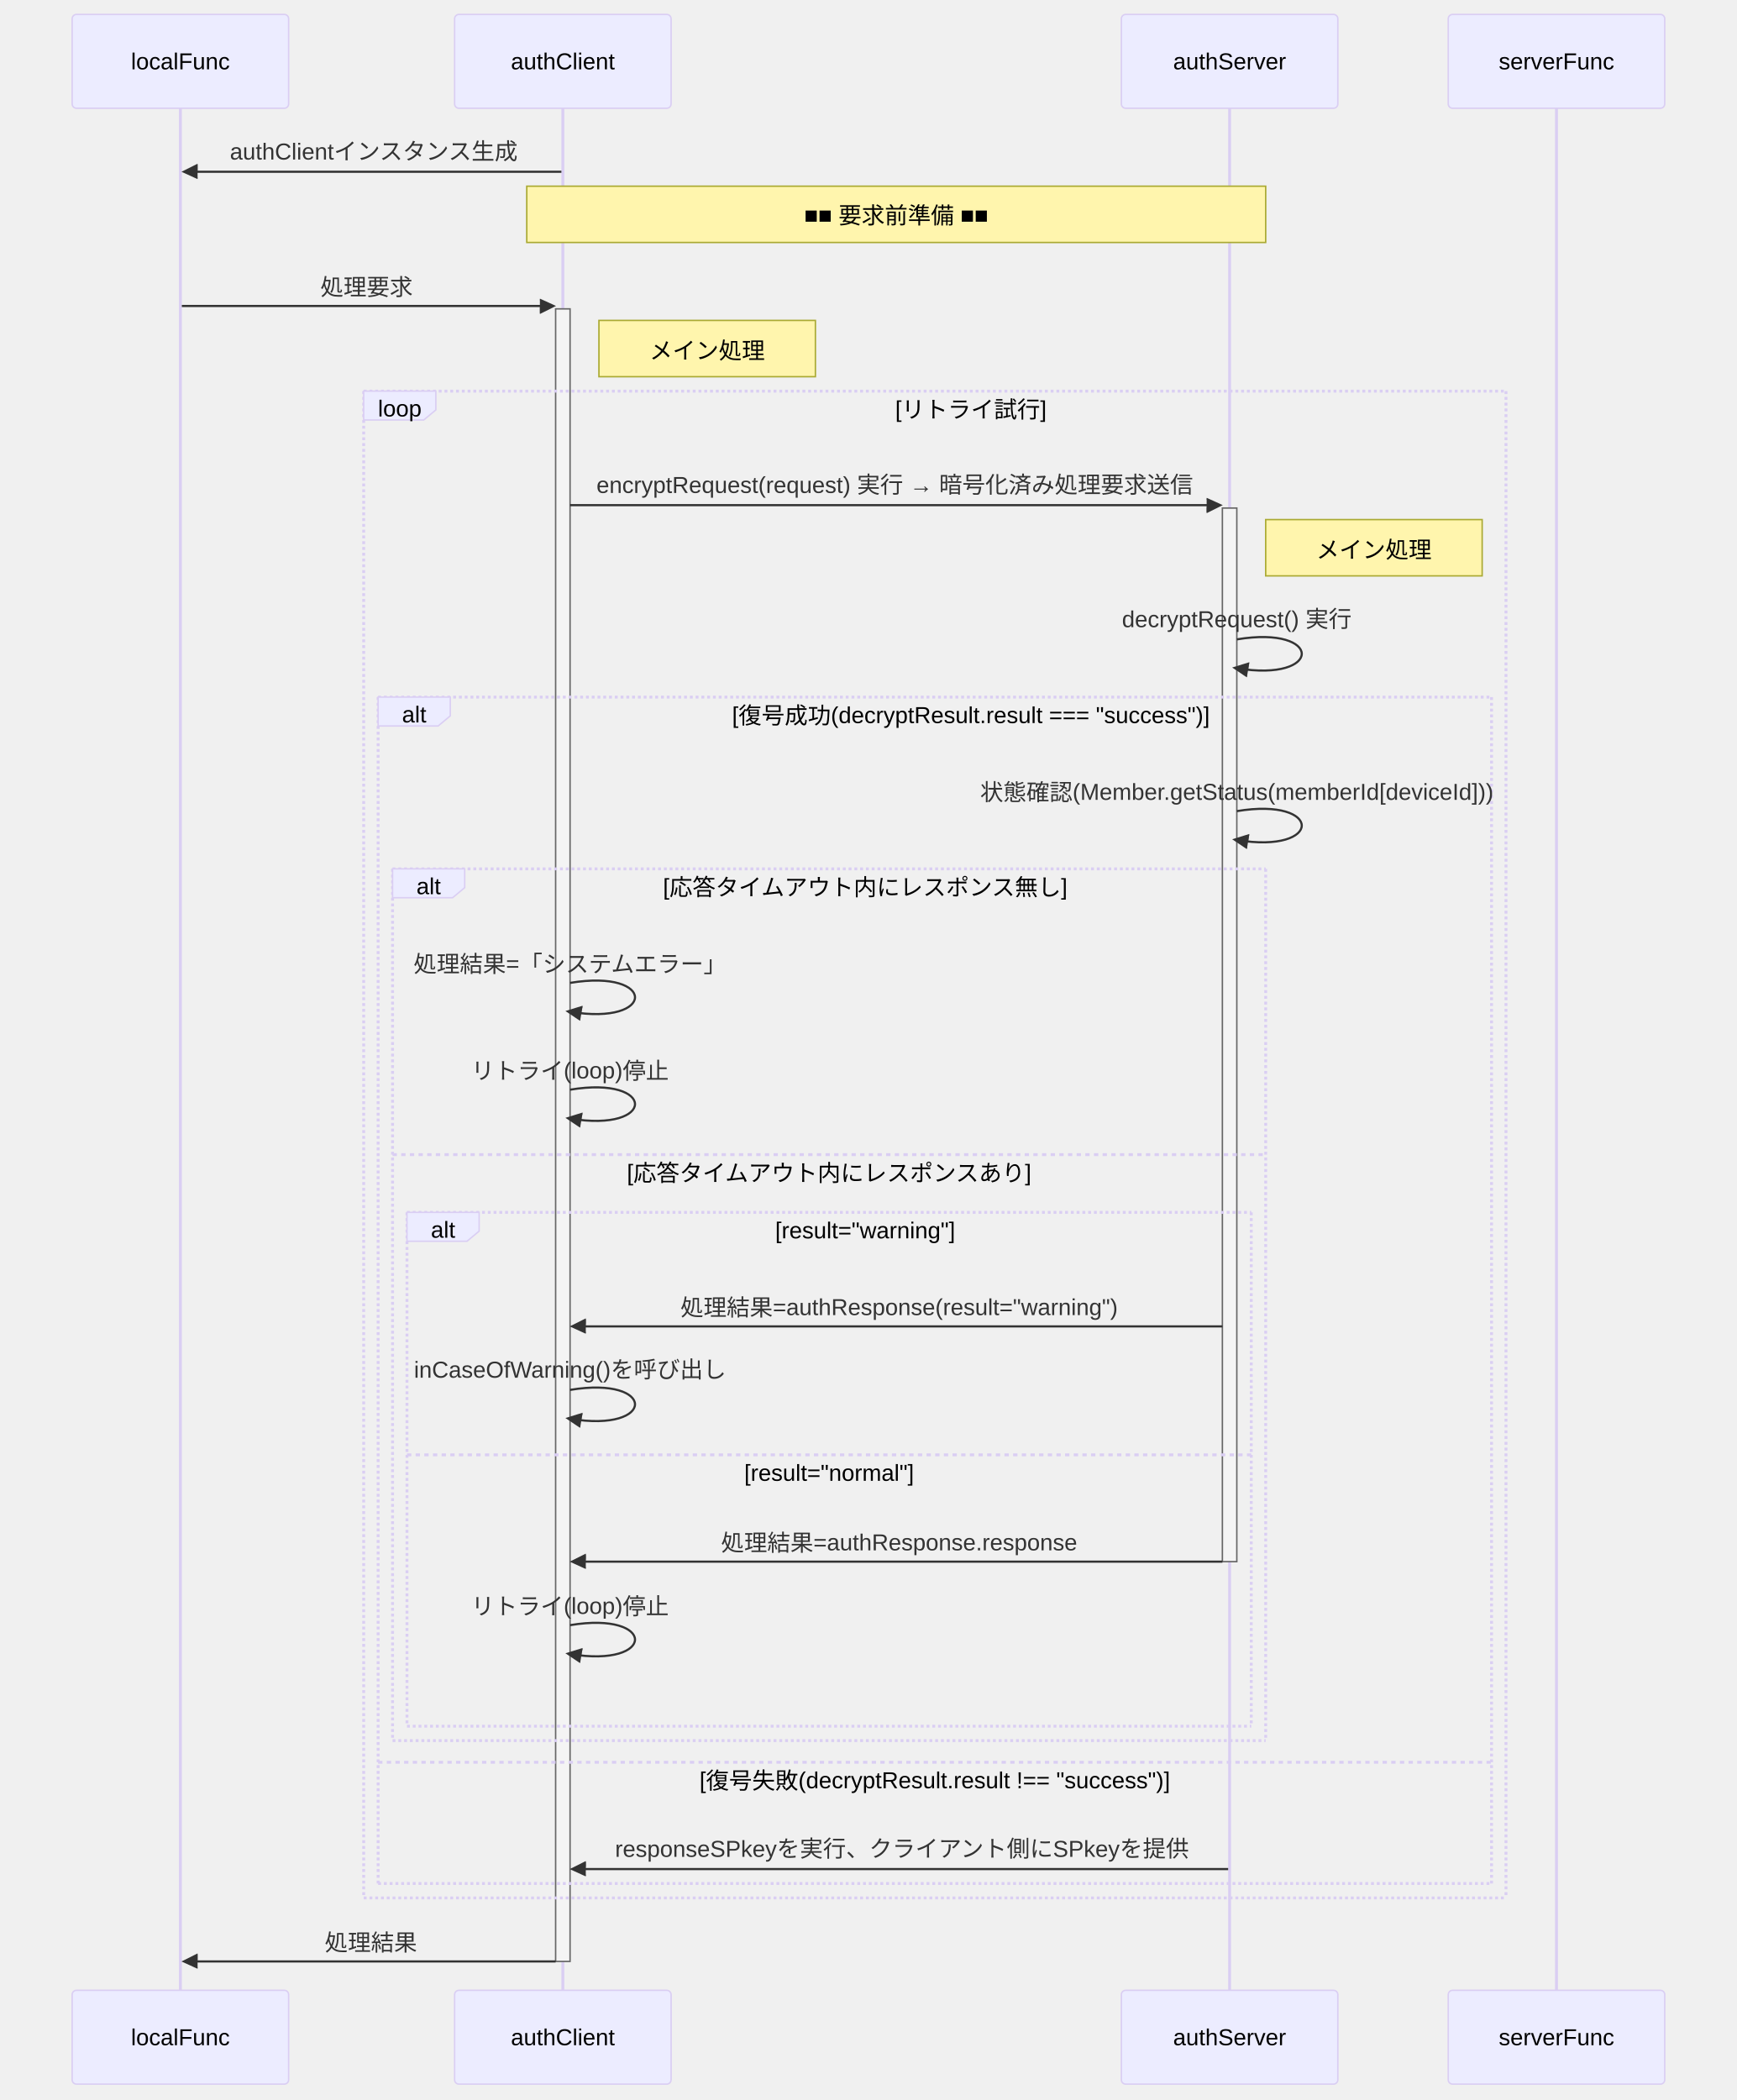
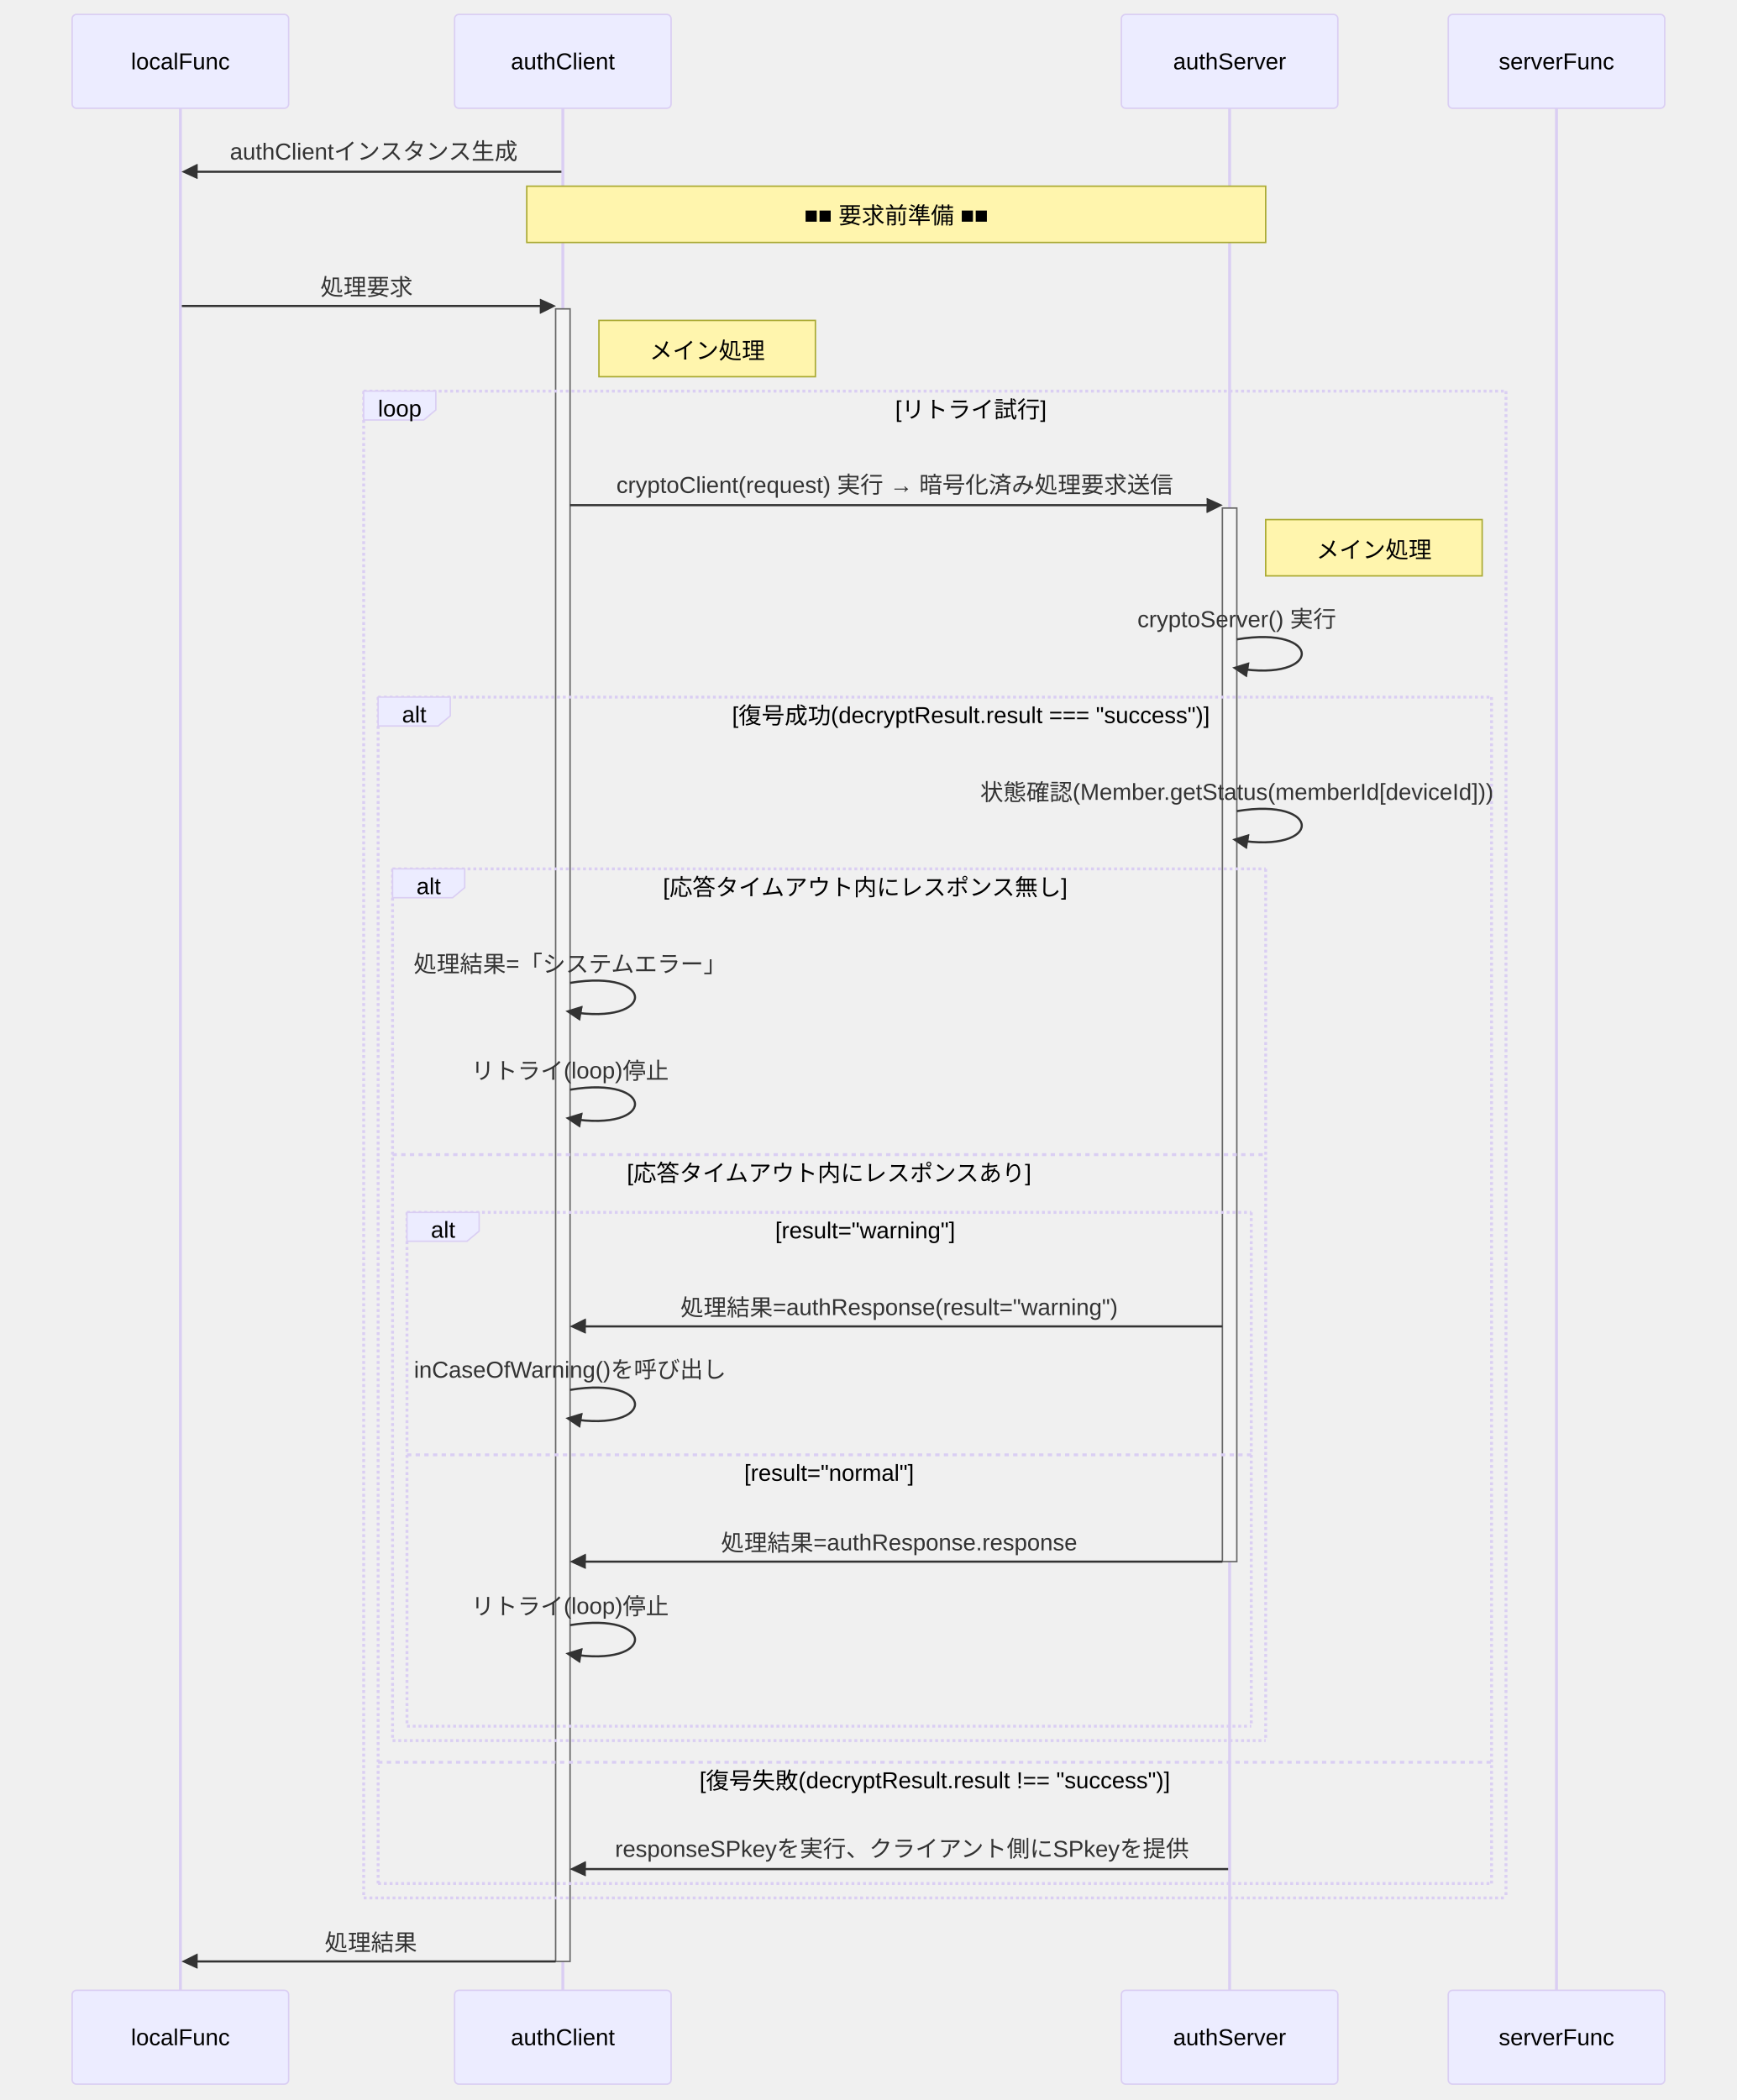
<svg xmlns="http://www.w3.org/2000/svg" aria-roledescription="sequence" role="graphics-document document" viewBox="-50 -10 1203.5 1455" style="max-width: 1203.5px; background-color: white;" width="100%" id="my-svg">
  <g>
    <rect class="actor actor-bottom" ry="3" rx="3" name="serverFunc" height="65" width="150" stroke="#666" fill="#eaeaea" y="1369" x="953.5" />
    <text style="text-anchor: middle; font-size: 16px; font-weight: 400;" class="actor actor-box" alignment-baseline="central" dominant-baseline="central" y="1401.5" x="1028.5">
      <tspan dy="0" x="1028.5">serverFunc</tspan>
    </text>
  </g>
  <g>
    <rect class="actor actor-bottom" ry="3" rx="3" name="authServer" height="65" width="150" stroke="#666" fill="#eaeaea" y="1369" x="727" />
    <text style="text-anchor: middle; font-size: 16px; font-weight: 400;" class="actor actor-box" alignment-baseline="central" dominant-baseline="central" y="1401.5" x="802">
      <tspan dy="0" x="802">authServer</tspan>
    </text>
  </g>
  <g>
    <rect class="actor actor-bottom" ry="3" rx="3" name="authClient" height="65" width="150" stroke="#666" fill="#eaeaea" y="1369" x="265" />
    <text style="text-anchor: middle; font-size: 16px; font-weight: 400;" class="actor actor-box" alignment-baseline="central" dominant-baseline="central" y="1401.5" x="340">
      <tspan dy="0" x="340">authClient</tspan>
    </text>
  </g>
  <g>
    <rect class="actor actor-bottom" ry="3" rx="3" name="localFunc" height="65" width="150" stroke="#666" fill="#eaeaea" y="1369" x="0" />
    <text style="text-anchor: middle; font-size: 16px; font-weight: 400;" class="actor actor-box" alignment-baseline="central" dominant-baseline="central" y="1401.5" x="75">
      <tspan dy="0" x="75">localFunc</tspan>
    </text>
  </g>
  <g>
    <line name="serverFunc" stroke="#999" stroke-width="0.5px" class="actor-line 200" y2="1369" x2="1028.5" y1="5" x1="1028.5" id="actor3" />
    <g id="root-3">
      <rect class="actor actor-top" ry="3" rx="3" name="serverFunc" height="65" width="150" stroke="#666" fill="#eaeaea" y="0" x="953.5" />
      <text style="text-anchor: middle; font-size: 16px; font-weight: 400;" class="actor actor-box" alignment-baseline="central" dominant-baseline="central" y="32.5" x="1028.5">
        <tspan dy="0" x="1028.5">serverFunc</tspan>
      </text>
    </g>
  </g>
  <g>
    <line name="authServer" stroke="#999" stroke-width="0.5px" class="actor-line 200" y2="1369" x2="802" y1="5" x1="802" id="actor2" />
    <g id="root-2">
      <rect class="actor actor-top" ry="3" rx="3" name="authServer" height="65" width="150" stroke="#666" fill="#eaeaea" y="0" x="727" />
      <text style="text-anchor: middle; font-size: 16px; font-weight: 400;" class="actor actor-box" alignment-baseline="central" dominant-baseline="central" y="32.5" x="802">
        <tspan dy="0" x="802">authServer</tspan>
      </text>
    </g>
  </g>
  <g>
    <line name="authClient" stroke="#999" stroke-width="0.5px" class="actor-line 200" y2="1369" x2="340" y1="5" x1="340" id="actor1" />
    <g id="root-1">
      <rect class="actor actor-top" ry="3" rx="3" name="authClient" height="65" width="150" stroke="#666" fill="#eaeaea" y="0" x="265" />
      <text style="text-anchor: middle; font-size: 16px; font-weight: 400;" class="actor actor-box" alignment-baseline="central" dominant-baseline="central" y="32.5" x="340">
        <tspan dy="0" x="340">authClient</tspan>
      </text>
    </g>
  </g>
  <g>
    <line name="localFunc" stroke="#999" stroke-width="0.5px" class="actor-line 200" y2="1369" x2="75" y1="5" x1="75" id="actor0" />
    <g id="root-0">
      <rect class="actor actor-top" ry="3" rx="3" name="localFunc" height="65" width="150" stroke="#666" fill="#eaeaea" y="0" x="0" />
      <text style="text-anchor: middle; font-size: 16px; font-weight: 400;" class="actor actor-box" alignment-baseline="central" dominant-baseline="central" y="32.5" x="75">
        <tspan dy="0" x="75">localFunc</tspan>
      </text>
    </g>
  </g>
  <style>#my-svg{font-family:"trebuchet ms",verdana,arial,sans-serif;font-size:16px;fill:#333;}#my-svg .error-icon{fill:#552222;}#my-svg .error-text{fill:#552222;stroke:#552222;}#my-svg .edge-thickness-normal{stroke-width:1px;}#my-svg .edge-thickness-thick{stroke-width:3.5px;}#my-svg .edge-pattern-solid{stroke-dasharray:0;}#my-svg .edge-thickness-invisible{stroke-width:0;fill:none;}#my-svg .edge-pattern-dashed{stroke-dasharray:3;}#my-svg .edge-pattern-dotted{stroke-dasharray:2;}#my-svg .marker{fill:#333333;stroke:#333333;}#my-svg .marker.cross{stroke:#333333;}#my-svg svg{font-family:"trebuchet ms",verdana,arial,sans-serif;font-size:16px;}#my-svg p{margin:0;}#my-svg .actor{stroke:hsl(259.626, 59.777%, 87.902%);fill:#ECECFF;}#my-svg text.actor&gt;tspan{fill:black;stroke:none;}#my-svg .actor-line{stroke:hsl(259.626, 59.777%, 87.902%);}#my-svg .messageLine0{stroke-width:1.5;stroke-dasharray:none;stroke:#333;}#my-svg .messageLine1{stroke-width:1.5;stroke-dasharray:2,2;stroke:#333;}#my-svg #arrowhead path{fill:#333;stroke:#333;}#my-svg .sequenceNumber{fill:white;}#my-svg #sequencenumber{fill:#333;}#my-svg #crosshead path{fill:#333;stroke:#333;}#my-svg .messageText{fill:#333;stroke:none;}#my-svg .labelBox{stroke:hsl(259.626, 59.777%, 87.902%);fill:#ECECFF;}#my-svg .labelText,#my-svg .labelText&gt;tspan{fill:black;stroke:none;}#my-svg .loopText,#my-svg .loopText&gt;tspan{fill:black;stroke:none;}#my-svg .loopLine{stroke-width:2px;stroke-dasharray:2,2;stroke:hsl(259.626, 59.777%, 87.902%);fill:hsl(259.626, 59.777%, 87.902%);}#my-svg .note{stroke:#aaaa33;fill:#fff5ad;}#my-svg .noteText,#my-svg .noteText&gt;tspan{fill:black;stroke:none;}#my-svg .activation0{fill:#f4f4f4;stroke:#666;}#my-svg .activation1{fill:#f4f4f4;stroke:#666;}#my-svg .activation2{fill:#f4f4f4;stroke:#666;}#my-svg .actorPopupMenu{position:absolute;}#my-svg .actorPopupMenuPanel{position:absolute;fill:#ECECFF;box-shadow:0px 8px 16px 0px rgba(0,0,0,0.2);filter:drop-shadow(3px 5px 2px rgb(0 0 0 / 0.4));}#my-svg .actor-man line{stroke:hsl(259.626, 59.777%, 87.902%);fill:#ECECFF;}#my-svg .actor-man circle,#my-svg line{stroke:hsl(259.626, 59.777%, 87.902%);fill:#ECECFF;stroke-width:2px;}#my-svg :root{--mermaid-font-family:"trebuchet ms",verdana,arial,sans-serif;}</style>
  <g />
  <defs>
    <symbol height="24" width="24" id="computer">
      <path d="M2 2v13h20v-13h-20zm18 11h-16v-9h16v9zm-10.228 6l.466-1h3.524l.467 1h-4.457zm14.228 3h-24l2-6h2.104l-1.33 4h18.45l-1.297-4h2.073l2 6zm-5-10h-14v-7h14v7z" transform="scale(.5)" />
    </symbol>
  </defs>
  <defs>
    <symbol clip-rule="evenodd" fill-rule="evenodd" id="database">
      <path d="M12.258.001l.256.004.255.005.253.008.251.01.249.012.247.015.246.016.242.019.241.02.239.023.236.024.233.027.231.028.229.031.225.032.223.034.22.036.217.038.214.04.211.041.208.043.205.045.201.046.198.048.194.05.191.051.187.053.183.054.18.056.175.057.172.059.168.06.163.061.16.063.155.064.15.066.074.033.073.033.071.034.07.034.069.035.068.035.067.035.066.035.064.036.064.036.062.036.06.036.06.037.058.037.058.037.055.038.055.038.053.038.052.038.051.039.05.039.048.039.047.039.045.04.044.04.043.04.041.04.04.041.039.041.037.041.036.041.034.041.033.042.032.042.03.042.029.042.027.042.026.043.024.043.023.043.021.043.02.043.018.044.017.043.015.044.013.044.012.044.011.045.009.044.007.045.006.045.004.045.002.045.001.045v17l-.001.045-.002.045-.004.045-.006.045-.007.045-.009.044-.011.045-.012.044-.013.044-.015.044-.017.043-.018.044-.02.043-.021.043-.023.043-.024.043-.026.043-.027.042-.029.042-.03.042-.032.042-.033.042-.034.041-.036.041-.037.041-.039.041-.04.041-.041.04-.043.04-.044.04-.045.04-.047.039-.048.039-.05.039-.051.039-.052.038-.053.038-.055.038-.055.038-.058.037-.058.037-.06.037-.06.036-.062.036-.064.036-.064.036-.066.035-.067.035-.068.035-.069.035-.07.034-.071.034-.073.033-.074.033-.15.066-.155.064-.16.063-.163.061-.168.06-.172.059-.175.057-.18.056-.183.054-.187.053-.191.051-.194.05-.198.048-.201.046-.205.045-.208.043-.211.041-.214.04-.217.038-.22.036-.223.034-.225.032-.229.031-.231.028-.233.027-.236.024-.239.023-.241.02-.242.019-.246.016-.247.015-.249.012-.251.01-.253.008-.255.005-.256.004-.258.001-.258-.001-.256-.004-.255-.005-.253-.008-.251-.01-.249-.012-.247-.015-.245-.016-.243-.019-.241-.02-.238-.023-.236-.024-.234-.027-.231-.028-.228-.031-.226-.032-.223-.034-.22-.036-.217-.038-.214-.04-.211-.041-.208-.043-.204-.045-.201-.046-.198-.048-.195-.05-.19-.051-.187-.053-.184-.054-.179-.056-.176-.057-.172-.059-.167-.06-.164-.061-.159-.063-.155-.064-.151-.066-.074-.033-.072-.033-.072-.034-.07-.034-.069-.035-.068-.035-.067-.035-.066-.035-.064-.036-.063-.036-.062-.036-.061-.036-.06-.037-.058-.037-.057-.037-.056-.038-.055-.038-.053-.038-.052-.038-.051-.039-.049-.039-.049-.039-.046-.039-.046-.04-.044-.04-.043-.04-.041-.04-.04-.041-.039-.041-.037-.041-.036-.041-.034-.041-.033-.042-.032-.042-.03-.042-.029-.042-.027-.042-.026-.043-.024-.043-.023-.043-.021-.043-.02-.043-.018-.044-.017-.043-.015-.044-.013-.044-.012-.044-.011-.045-.009-.044-.007-.045-.006-.045-.004-.045-.002-.045-.001-.045v-17l.001-.045.002-.045.004-.045.006-.045.007-.045.009-.044.011-.045.012-.044.013-.044.015-.044.017-.043.018-.044.02-.043.021-.043.023-.043.024-.043.026-.043.027-.042.029-.042.03-.042.032-.042.033-.042.034-.041.036-.041.037-.041.039-.041.04-.041.041-.04.043-.04.044-.04.046-.04.046-.039.049-.039.049-.039.051-.039.052-.038.053-.038.055-.038.056-.038.057-.037.058-.037.06-.037.061-.036.062-.036.063-.036.064-.036.066-.035.067-.035.068-.035.069-.035.07-.034.072-.034.072-.033.074-.033.151-.066.155-.064.159-.063.164-.061.167-.06.172-.059.176-.057.179-.056.184-.054.187-.053.19-.051.195-.05.198-.048.201-.046.204-.045.208-.043.211-.041.214-.04.217-.038.22-.036.223-.034.226-.032.228-.031.231-.028.234-.027.236-.024.238-.023.241-.02.243-.019.245-.016.247-.015.249-.012.251-.01.253-.008.255-.005.256-.004.258-.001.258.001zm-9.258 20.499v.01l.001.021.003.021.004.022.005.021.006.022.007.022.009.023.01.022.011.023.012.023.013.023.015.023.016.024.017.023.018.024.019.024.021.024.022.025.023.024.024.025.052.049.056.05.061.051.066.051.07.051.075.051.079.052.084.052.088.052.092.052.097.052.102.051.105.052.11.052.114.051.119.051.123.051.127.05.131.05.135.05.139.048.144.049.147.047.152.047.155.047.16.045.163.045.167.043.171.043.176.041.178.041.183.039.187.039.19.037.194.035.197.035.202.033.204.031.209.03.212.029.216.027.219.025.222.024.226.021.23.02.233.018.236.016.24.015.243.012.246.01.249.008.253.005.256.004.259.001.26-.001.257-.004.254-.005.25-.008.247-.011.244-.012.241-.014.237-.016.233-.018.231-.021.226-.021.224-.024.22-.026.216-.027.212-.028.21-.031.205-.031.202-.034.198-.034.194-.036.191-.037.187-.039.183-.04.179-.04.175-.042.172-.043.168-.044.163-.045.16-.046.155-.046.152-.047.148-.048.143-.049.139-.049.136-.05.131-.05.126-.05.123-.051.118-.052.114-.051.11-.052.106-.052.101-.052.096-.052.092-.052.088-.053.083-.051.079-.052.074-.052.07-.051.065-.051.06-.051.056-.05.051-.05.023-.024.023-.025.021-.024.02-.024.019-.024.018-.024.017-.024.015-.023.014-.024.013-.023.012-.023.01-.023.01-.022.008-.022.006-.022.006-.022.004-.022.004-.021.001-.021.001-.021v-4.127l-.077.055-.08.053-.083.054-.085.053-.087.052-.09.052-.093.051-.095.05-.097.05-.1.049-.102.049-.105.048-.106.047-.109.047-.111.046-.114.045-.115.045-.118.044-.12.043-.122.042-.124.042-.126.041-.128.04-.13.04-.132.038-.134.038-.135.037-.138.037-.139.035-.142.035-.143.034-.144.033-.147.032-.148.031-.15.03-.151.03-.153.029-.154.027-.156.027-.158.026-.159.025-.161.024-.162.023-.163.022-.165.021-.166.02-.167.019-.169.018-.169.017-.171.016-.173.015-.173.014-.175.013-.175.012-.177.011-.178.01-.179.008-.179.008-.181.006-.182.005-.182.004-.184.003-.184.002h-.37l-.184-.002-.184-.003-.182-.004-.182-.005-.181-.006-.179-.008-.179-.008-.178-.01-.176-.011-.176-.012-.175-.013-.173-.014-.172-.015-.171-.016-.17-.017-.169-.018-.167-.019-.166-.02-.165-.021-.163-.022-.162-.023-.161-.024-.159-.025-.157-.026-.156-.027-.155-.027-.153-.029-.151-.03-.15-.03-.148-.031-.146-.032-.145-.033-.143-.034-.141-.035-.14-.035-.137-.037-.136-.037-.134-.038-.132-.038-.13-.04-.128-.04-.126-.041-.124-.042-.122-.042-.12-.044-.117-.043-.116-.045-.113-.045-.112-.046-.109-.047-.106-.047-.105-.048-.102-.049-.1-.049-.097-.05-.095-.05-.093-.052-.09-.051-.087-.052-.085-.053-.083-.054-.08-.054-.077-.054v4.127zm0-5.654v.011l.001.021.003.021.004.021.005.022.006.022.007.022.009.022.01.022.011.023.012.023.013.023.015.024.016.023.017.024.018.024.019.024.021.024.022.024.023.025.024.024.052.05.056.05.061.05.066.051.07.051.075.052.079.051.084.052.088.052.092.052.097.052.102.052.105.052.11.051.114.051.119.052.123.05.127.051.131.05.135.049.139.049.144.048.147.048.152.047.155.046.16.045.163.045.167.044.171.042.176.042.178.04.183.04.187.038.19.037.194.036.197.034.202.033.204.032.209.03.212.028.216.027.219.025.222.024.226.022.23.02.233.018.236.016.24.014.243.012.246.01.249.008.253.006.256.003.259.001.26-.001.257-.003.254-.006.25-.008.247-.01.244-.012.241-.015.237-.016.233-.018.231-.02.226-.022.224-.024.22-.025.216-.027.212-.029.21-.03.205-.032.202-.033.198-.035.194-.036.191-.037.187-.039.183-.039.179-.041.175-.042.172-.043.168-.044.163-.045.16-.045.155-.047.152-.047.148-.048.143-.048.139-.05.136-.049.131-.05.126-.051.123-.051.118-.051.114-.052.11-.052.106-.052.101-.052.096-.052.092-.052.088-.052.083-.052.079-.052.074-.051.07-.052.065-.051.06-.05.056-.051.051-.049.023-.025.023-.024.021-.025.02-.024.019-.024.018-.024.017-.024.015-.023.014-.023.013-.024.012-.022.01-.023.01-.023.008-.022.006-.022.006-.022.004-.021.004-.022.001-.021.001-.021v-4.139l-.077.054-.08.054-.083.054-.085.052-.087.053-.09.051-.093.051-.095.051-.097.05-.1.049-.102.049-.105.048-.106.047-.109.047-.111.046-.114.045-.115.044-.118.044-.12.044-.122.042-.124.042-.126.041-.128.04-.13.039-.132.039-.134.038-.135.037-.138.036-.139.036-.142.035-.143.033-.144.033-.147.033-.148.031-.15.03-.151.03-.153.028-.154.028-.156.027-.158.026-.159.025-.161.024-.162.023-.163.022-.165.021-.166.02-.167.019-.169.018-.169.017-.171.016-.173.015-.173.014-.175.013-.175.012-.177.011-.178.009-.179.009-.179.007-.181.007-.182.005-.182.004-.184.003-.184.002h-.37l-.184-.002-.184-.003-.182-.004-.182-.005-.181-.007-.179-.007-.179-.009-.178-.009-.176-.011-.176-.012-.175-.013-.173-.014-.172-.015-.171-.016-.17-.017-.169-.018-.167-.019-.166-.02-.165-.021-.163-.022-.162-.023-.161-.024-.159-.025-.157-.026-.156-.027-.155-.028-.153-.028-.151-.03-.15-.03-.148-.031-.146-.033-.145-.033-.143-.033-.141-.035-.14-.036-.137-.036-.136-.037-.134-.038-.132-.039-.13-.039-.128-.04-.126-.041-.124-.042-.122-.043-.12-.043-.117-.044-.116-.044-.113-.046-.112-.046-.109-.046-.106-.047-.105-.048-.102-.049-.1-.049-.097-.05-.095-.051-.093-.051-.09-.051-.087-.053-.085-.052-.083-.054-.08-.054-.077-.054v4.139zm0-5.666v.011l.001.02.003.022.004.021.005.022.006.021.007.022.009.023.01.022.011.023.012.023.013.023.015.023.016.024.017.024.018.023.019.024.021.025.022.024.023.024.024.025.052.05.056.05.061.05.066.051.07.051.075.052.079.051.084.052.088.052.092.052.097.052.102.052.105.051.11.052.114.051.119.051.123.051.127.05.131.05.135.05.139.049.144.048.147.048.152.047.155.046.16.045.163.045.167.043.171.043.176.042.178.04.183.04.187.038.19.037.194.036.197.034.202.033.204.032.209.03.212.028.216.027.219.025.222.024.226.021.23.02.233.018.236.017.24.014.243.012.246.01.249.008.253.006.256.003.259.001.26-.001.257-.003.254-.006.25-.008.247-.01.244-.013.241-.014.237-.016.233-.018.231-.02.226-.022.224-.024.22-.025.216-.027.212-.029.21-.03.205-.032.202-.033.198-.035.194-.036.191-.037.187-.039.183-.039.179-.041.175-.042.172-.043.168-.044.163-.045.16-.045.155-.047.152-.047.148-.048.143-.049.139-.049.136-.049.131-.051.126-.05.123-.051.118-.052.114-.051.11-.052.106-.052.101-.052.096-.052.092-.052.088-.052.083-.052.079-.052.074-.052.07-.051.065-.051.06-.051.056-.05.051-.049.023-.025.023-.025.021-.024.02-.024.019-.024.018-.024.017-.024.015-.023.014-.024.013-.023.012-.023.01-.022.01-.023.008-.022.006-.022.006-.022.004-.022.004-.021.001-.021.001-.021v-4.153l-.077.054-.08.054-.083.053-.085.053-.087.053-.09.051-.093.051-.095.051-.097.05-.1.049-.102.048-.105.048-.106.048-.109.046-.111.046-.114.046-.115.044-.118.044-.12.043-.122.043-.124.042-.126.041-.128.04-.13.039-.132.039-.134.038-.135.037-.138.036-.139.036-.142.034-.143.034-.144.033-.147.032-.148.032-.15.03-.151.03-.153.028-.154.028-.156.027-.158.026-.159.024-.161.024-.162.023-.163.023-.165.021-.166.02-.167.019-.169.018-.169.017-.171.016-.173.015-.173.014-.175.013-.175.012-.177.01-.178.01-.179.009-.179.007-.181.006-.182.006-.182.004-.184.003-.184.001-.185.001-.185-.001-.184-.001-.184-.003-.182-.004-.182-.006-.181-.006-.179-.007-.179-.009-.178-.01-.176-.01-.176-.012-.175-.013-.173-.014-.172-.015-.171-.016-.17-.017-.169-.018-.167-.019-.166-.02-.165-.021-.163-.023-.162-.023-.161-.024-.159-.024-.157-.026-.156-.027-.155-.028-.153-.028-.151-.03-.15-.03-.148-.032-.146-.032-.145-.033-.143-.034-.141-.034-.14-.036-.137-.036-.136-.037-.134-.038-.132-.039-.13-.039-.128-.041-.126-.041-.124-.041-.122-.043-.12-.043-.117-.044-.116-.044-.113-.046-.112-.046-.109-.046-.106-.048-.105-.048-.102-.048-.1-.05-.097-.049-.095-.051-.093-.051-.09-.052-.087-.052-.085-.053-.083-.053-.08-.054-.077-.054v4.153zm8.74-8.179l-.257.004-.254.005-.25.008-.247.011-.244.012-.241.014-.237.016-.233.018-.231.021-.226.022-.224.023-.22.026-.216.027-.212.028-.21.031-.205.032-.202.033-.198.034-.194.036-.191.038-.187.038-.183.04-.179.041-.175.042-.172.043-.168.043-.163.045-.16.046-.155.046-.152.048-.148.048-.143.048-.139.049-.136.05-.131.05-.126.051-.123.051-.118.051-.114.052-.11.052-.106.052-.101.052-.096.052-.092.052-.088.052-.083.052-.079.052-.074.051-.07.052-.065.051-.06.05-.056.05-.051.05-.023.025-.023.024-.021.024-.02.025-.019.024-.018.024-.017.023-.015.024-.014.023-.013.023-.012.023-.01.023-.01.022-.008.022-.006.023-.006.021-.004.022-.004.021-.001.021-.001.021.001.021.001.021.004.021.004.022.006.021.006.023.008.022.01.022.01.023.012.023.013.023.014.023.015.024.017.023.018.024.019.024.02.025.021.024.023.024.023.025.051.05.056.05.06.05.065.051.07.052.074.051.079.052.083.052.088.052.092.052.096.052.101.052.106.052.11.052.114.052.118.051.123.051.126.051.131.05.136.05.139.049.143.048.148.048.152.048.155.046.16.046.163.045.168.043.172.043.175.042.179.041.183.04.187.038.191.038.194.036.198.034.202.033.205.032.21.031.212.028.216.027.22.026.224.023.226.022.231.021.233.018.237.016.241.014.244.012.247.011.25.008.254.005.257.004.26.001.26-.001.257-.004.254-.005.25-.008.247-.011.244-.012.241-.014.237-.016.233-.018.231-.021.226-.022.224-.023.22-.026.216-.027.212-.028.21-.031.205-.032.202-.033.198-.034.194-.036.191-.038.187-.038.183-.04.179-.041.175-.042.172-.043.168-.043.163-.045.16-.046.155-.046.152-.048.148-.048.143-.048.139-.049.136-.05.131-.05.126-.051.123-.051.118-.051.114-.052.11-.052.106-.052.101-.052.096-.052.092-.052.088-.052.083-.052.079-.052.074-.051.07-.052.065-.051.06-.05.056-.05.051-.05.023-.025.023-.024.021-.024.02-.025.019-.024.018-.024.017-.023.015-.024.014-.023.013-.023.012-.023.01-.023.01-.022.008-.022.006-.023.006-.021.004-.022.004-.021.001-.021.001-.021-.001-.021-.001-.021-.004-.021-.004-.022-.006-.021-.006-.023-.008-.022-.01-.022-.01-.023-.012-.023-.013-.023-.014-.023-.015-.024-.017-.023-.018-.024-.019-.024-.02-.025-.021-.024-.023-.024-.023-.025-.051-.05-.056-.05-.06-.05-.065-.051-.07-.052-.074-.051-.079-.052-.083-.052-.088-.052-.092-.052-.096-.052-.101-.052-.106-.052-.11-.052-.114-.052-.118-.051-.123-.051-.126-.051-.131-.05-.136-.05-.139-.049-.143-.048-.148-.048-.152-.048-.155-.046-.16-.046-.163-.045-.168-.043-.172-.043-.175-.042-.179-.041-.183-.04-.187-.038-.191-.038-.194-.036-.198-.034-.202-.033-.205-.032-.21-.031-.212-.028-.216-.027-.22-.026-.224-.023-.226-.022-.231-.021-.233-.018-.237-.016-.241-.014-.244-.012-.247-.011-.25-.008-.254-.005-.257-.004-.26-.001-.26.001z" transform="scale(.5)" />
    </symbol>
  </defs>
  <defs>
    <symbol height="24" width="24" id="clock">
      <path d="M12 2c5.514 0 10 4.486 10 10s-4.486 10-10 10-10-4.486-10-10 4.486-10 10-10zm0-2c-6.627 0-12 5.373-12 12s5.373 12 12 12 12-5.373 12-12-5.373-12-12-12zm5.848 12.459c.202.038.202.333.001.372-1.907.361-6.045 1.111-6.547 1.111-.719 0-1.301-.582-1.301-1.301 0-.512.77-5.447 1.125-7.445.034-.192.312-.181.343.014l.985 6.238 5.394 1.011z" transform="scale(.5)" />
    </symbol>
  </defs>
  <defs>
    <marker orient="auto-start-reverse" markerHeight="12" markerWidth="12" markerUnits="userSpaceOnUse" refY="5" refX="7.9" id="arrowhead">
      <path d="M -1 0 L 10 5 L 0 10 z" />
    </marker>
  </defs>
  <defs>
    <marker refY="4.5" refX="4" orient="auto" markerHeight="8" markerWidth="15" id="crosshead">
      <path style="stroke-dasharray: 0, 0;" d="M 1,2 L 6,7 M 6,2 L 1,7" stroke-width="1pt" stroke="#000000" fill="none" />
    </marker>
  </defs>
  <defs>
    <marker orient="auto" markerHeight="28" markerWidth="20" refY="7" refX="15.5" id="filled-head">
      <path d="M 18,7 L9,13 L14,7 L9,1 Z" />
    </marker>
  </defs>
  <defs>
    <marker orient="auto" markerHeight="40" markerWidth="60" refY="15" refX="15" id="sequencenumber">
      <circle r="6" cy="15" cx="15" />
    </marker>
  </defs>
  <g>
    <rect class="note" height="39" width="512" stroke="#666" fill="#EDF2AE" y="119" x="315" />
    <text style="font-size: 16px; font-weight: 400;" dy="1em" class="noteText" alignment-baseline="middle" dominant-baseline="middle" text-anchor="middle" y="124" x="571">
      <tspan x="571">■■ 要求前準備 ■■</tspan>
    </text>
  </g>
  <g>
    <rect class="activation0" height="1145" width="10" stroke="#666" fill="#EDF2AE" y="204" x="335" />
  </g>
  <g>
    <rect class="note" height="39" width="150" stroke="#666" fill="#EDF2AE" y="212" x="365" />
    <text style="font-size: 16px; font-weight: 400;" dy="1em" class="noteText" alignment-baseline="middle" dominant-baseline="middle" text-anchor="middle" y="217" x="440">
      <tspan x="440">メイン処理</tspan>
    </text>
  </g>
  <g>
    <rect class="activation0" height="730" width="10" stroke="#666" fill="#EDF2AE" y="342" x="797" />
  </g>
  <g>
    <rect class="note" height="39" width="150" stroke="#666" fill="#EDF2AE" y="350" x="827" />
    <text style="font-size: 16px; font-weight: 400;" dy="1em" class="noteText" alignment-baseline="middle" dominant-baseline="middle" text-anchor="middle" y="355" x="902">
      <tspan x="902">メイン処理</tspan>
    </text>
  </g>
  <g>
    <line class="loopLine" y2="830" x2="817" y1="830" x1="232" />
    <line class="loopLine" y2="1186" x2="817" y1="830" x1="817" />
    <line class="loopLine" y2="1186" x2="817" y1="1186" x1="232" />
    <line class="loopLine" y2="1186" x2="232" y1="830" x1="232" />
    <line style="stroke-dasharray: 3, 3;" class="loopLine" y2="998" x2="817" y1="998" x1="232" />
    <polygon class="labelBox" points="232,830 282,830 282,843 273.6,850 232,850" />
    <text style="font-size: 16px; font-weight: 400;" class="labelText" alignment-baseline="middle" dominant-baseline="middle" text-anchor="middle" y="843" x="257">alt</text>
    <text style="font-size: 16px; font-weight: 400;" class="loopText" text-anchor="middle" y="848" x="549.5">
      <tspan x="549.5">[result="warning"]</tspan>
    </text>
    <text style="font-size: 16px; font-weight: 400;" class="loopText" text-anchor="middle" y="1016" x="524.5">[result="normal"]</text>
  </g>
  <g>
    <line class="loopLine" y2="592" x2="827" y1="592" x1="222" />
    <line class="loopLine" y2="1196" x2="827" y1="592" x1="827" />
    <line class="loopLine" y2="1196" x2="827" y1="1196" x1="222" />
    <line class="loopLine" y2="1196" x2="222" y1="592" x1="222" />
    <line style="stroke-dasharray: 3, 3;" class="loopLine" y2="790" x2="827" y1="790" x1="222" />
    <polygon class="labelBox" points="222,592 272,592 272,605 263.6,612 222,612" />
    <text style="font-size: 16px; font-weight: 400;" class="labelText" alignment-baseline="middle" dominant-baseline="middle" text-anchor="middle" y="605" x="247">alt</text>
    <text style="font-size: 16px; font-weight: 400;" class="loopText" text-anchor="middle" y="610" x="549.5">
      <tspan x="549.5">[応答タイムアウト内にレスポンス無し]</tspan>
    </text>
    <text style="font-size: 16px; font-weight: 400;" class="loopText" text-anchor="middle" y="808" x="524.5">[応答タイムアウト内にレスポンスあり]</text>
  </g>
  <g>
    <line class="loopLine" y2="473" x2="983.5" y1="473" x1="212" />
    <line class="loopLine" y2="1295" x2="983.5" y1="473" x1="983.5" />
    <line class="loopLine" y2="1295" x2="983.5" y1="1295" x1="212" />
    <line class="loopLine" y2="1295" x2="212" y1="473" x1="212" />
    <line style="stroke-dasharray: 3, 3;" class="loopLine" y2="1211" x2="983.5" y1="1211" x1="212" />
    <polygon class="labelBox" points="212,473 262,473 262,486 253.6,493 212,493" />
    <text style="font-size: 16px; font-weight: 400;" class="labelText" alignment-baseline="middle" dominant-baseline="middle" text-anchor="middle" y="486" x="237">alt</text>
    <text style="font-size: 16px; font-weight: 400;" class="loopText" text-anchor="middle" y="491" x="622.75">
      <tspan x="622.75">[復号成功(decryptResult.result === "success")]</tspan>
    </text>
    <text style="font-size: 16px; font-weight: 400;" class="loopText" text-anchor="middle" y="1229" x="597.75">[復号失敗(decryptResult.result !== "success")]</text>
  </g>
  <g>
    <line class="loopLine" y2="261" x2="993.5" y1="261" x1="202" />
    <line class="loopLine" y2="1305" x2="993.5" y1="261" x1="993.5" />
    <line class="loopLine" y2="1305" x2="993.5" y1="1305" x1="202" />
    <line class="loopLine" y2="1305" x2="202" y1="261" x1="202" />
    <polygon class="labelBox" points="202,261 252,261 252,274 243.6,281 202,281" />
    <text style="font-size: 16px; font-weight: 400;" class="labelText" alignment-baseline="middle" dominant-baseline="middle" text-anchor="middle" y="274" x="227">loop</text>
    <text style="font-size: 16px; font-weight: 400;" class="loopText" text-anchor="middle" y="279" x="622.75">
      <tspan x="622.75">[リトライ試行]</tspan>
    </text>
  </g>
  <text style="font-size: 16px; font-weight: 400;" dy="1em" class="messageText" alignment-baseline="middle" dominant-baseline="middle" text-anchor="middle" y="80" x="209">authClientインスタンス生成</text>
  <line style="fill: none;" marker-end="url(#arrowhead)" stroke="none" stroke-width="2" class="messageLine0" y2="109" x2="79" y1="109" x1="339" />
  <text style="font-size: 16px; font-weight: 400;" dy="1em" class="messageText" alignment-baseline="middle" dominant-baseline="middle" text-anchor="middle" y="173" x="204">処理要求</text>
  <line style="fill: none;" marker-end="url(#arrowhead)" stroke="none" stroke-width="2" class="messageLine0" y2="202" x2="332" y1="202" x1="76" />
-   <text style="font-size: 16px; font-weight: 400;" dy="1em" class="messageText" alignment-baseline="middle" dominant-baseline="middle" text-anchor="middle" y="311" x="570">encryptRequest(request) 実行 → 暗号化済み処理要求送信</text>
+   <text style="font-size: 16px; font-weight: 400;" dy="1em" class="messageText" alignment-baseline="middle" dominant-baseline="middle" text-anchor="middle" y="311" x="570">cryptoClient(request) 実行 → 暗号化済み処理要求送信</text>
  <line style="fill: none;" marker-end="url(#arrowhead)" stroke="none" stroke-width="2" class="messageLine0" y2="340" x2="794" y1="340" x1="345" />
-   <text style="font-size: 16px; font-weight: 400;" dy="1em" class="messageText" alignment-baseline="middle" dominant-baseline="middle" text-anchor="middle" y="404" x="807">decryptRequest() 実行</text>
+   <text style="font-size: 16px; font-weight: 400;" dy="1em" class="messageText" alignment-baseline="middle" dominant-baseline="middle" text-anchor="middle" y="404" x="807">cryptoServer() 実行</text>
  <path style="fill: none;" marker-end="url(#arrowhead)" stroke="none" stroke-width="2" class="messageLine0" d="M 807,433 C 867,423 867,463 807,453" />
  <text style="font-size: 16px; font-weight: 400;" dy="1em" class="messageText" alignment-baseline="middle" dominant-baseline="middle" text-anchor="middle" y="523" x="807">状態確認(Member.getStatus(memberId[deviceId]))</text>
  <path style="fill: none;" marker-end="url(#arrowhead)" stroke="none" stroke-width="2" class="messageLine0" d="M 807,552 C 867,542 867,582 807,572" />
  <text style="font-size: 16px; font-weight: 400;" dy="1em" class="messageText" alignment-baseline="middle" dominant-baseline="middle" text-anchor="middle" y="642" x="345">処理結果=「システムエラー」</text>
  <path style="fill: none;" marker-end="url(#arrowhead)" stroke="none" stroke-width="2" class="messageLine0" d="M 345,671 C 405,661 405,701 345,691" />
  <text style="font-size: 16px; font-weight: 400;" dy="1em" class="messageText" alignment-baseline="middle" dominant-baseline="middle" text-anchor="middle" y="716" x="345">リトライ(loop)停止</text>
  <path style="fill: none;" marker-end="url(#arrowhead)" stroke="none" stroke-width="2" class="messageLine0" d="M 345,745 C 405,735 405,775 345,765" />
  <text style="font-size: 16px; font-weight: 400;" dy="1em" class="messageText" alignment-baseline="middle" dominant-baseline="middle" text-anchor="middle" y="880" x="573">処理結果=authResponse(result="warning")</text>
  <line style="fill: none;" marker-end="url(#arrowhead)" stroke="none" stroke-width="2" class="messageLine0" y2="909" x2="348" y1="909" x1="797" />
  <text style="font-size: 16px; font-weight: 400;" dy="1em" class="messageText" alignment-baseline="middle" dominant-baseline="middle" text-anchor="middle" y="924" x="345">inCaseOfWarning()を呼び出し</text>
  <path style="fill: none;" marker-end="url(#arrowhead)" stroke="none" stroke-width="2" class="messageLine0" d="M 345,953 C 405,943 405,983 345,973" />
  <text style="font-size: 16px; font-weight: 400;" dy="1em" class="messageText" alignment-baseline="middle" dominant-baseline="middle" text-anchor="middle" y="1043" x="573">処理結果=authResponse.response</text>
  <line style="fill: none;" marker-end="url(#arrowhead)" stroke="none" stroke-width="2" class="messageLine0" y2="1072" x2="348" y1="1072" x1="797" />
  <text style="font-size: 16px; font-weight: 400;" dy="1em" class="messageText" alignment-baseline="middle" dominant-baseline="middle" text-anchor="middle" y="1087" x="345">リトライ(loop)停止</text>
  <path style="fill: none;" marker-end="url(#arrowhead)" stroke="none" stroke-width="2" class="messageLine0" d="M 345,1116 C 405,1106 405,1146 345,1136" />
  <text style="font-size: 16px; font-weight: 400;" dy="1em" class="messageText" alignment-baseline="middle" dominant-baseline="middle" text-anchor="middle" y="1256" x="575">responseSPkeyを実行、クライアント側にSPkeyを提供</text>
  <line style="fill: none;" marker-end="url(#arrowhead)" stroke="none" stroke-width="2" class="messageLine0" y2="1285" x2="348" y1="1285" x1="801" />
  <text style="font-size: 16px; font-weight: 400;" dy="1em" class="messageText" alignment-baseline="middle" dominant-baseline="middle" text-anchor="middle" y="1320" x="207">処理結果</text>
  <line style="fill: none;" marker-end="url(#arrowhead)" stroke="none" stroke-width="2" class="messageLine0" y2="1349" x2="79" y1="1349" x1="335" />
</svg>
